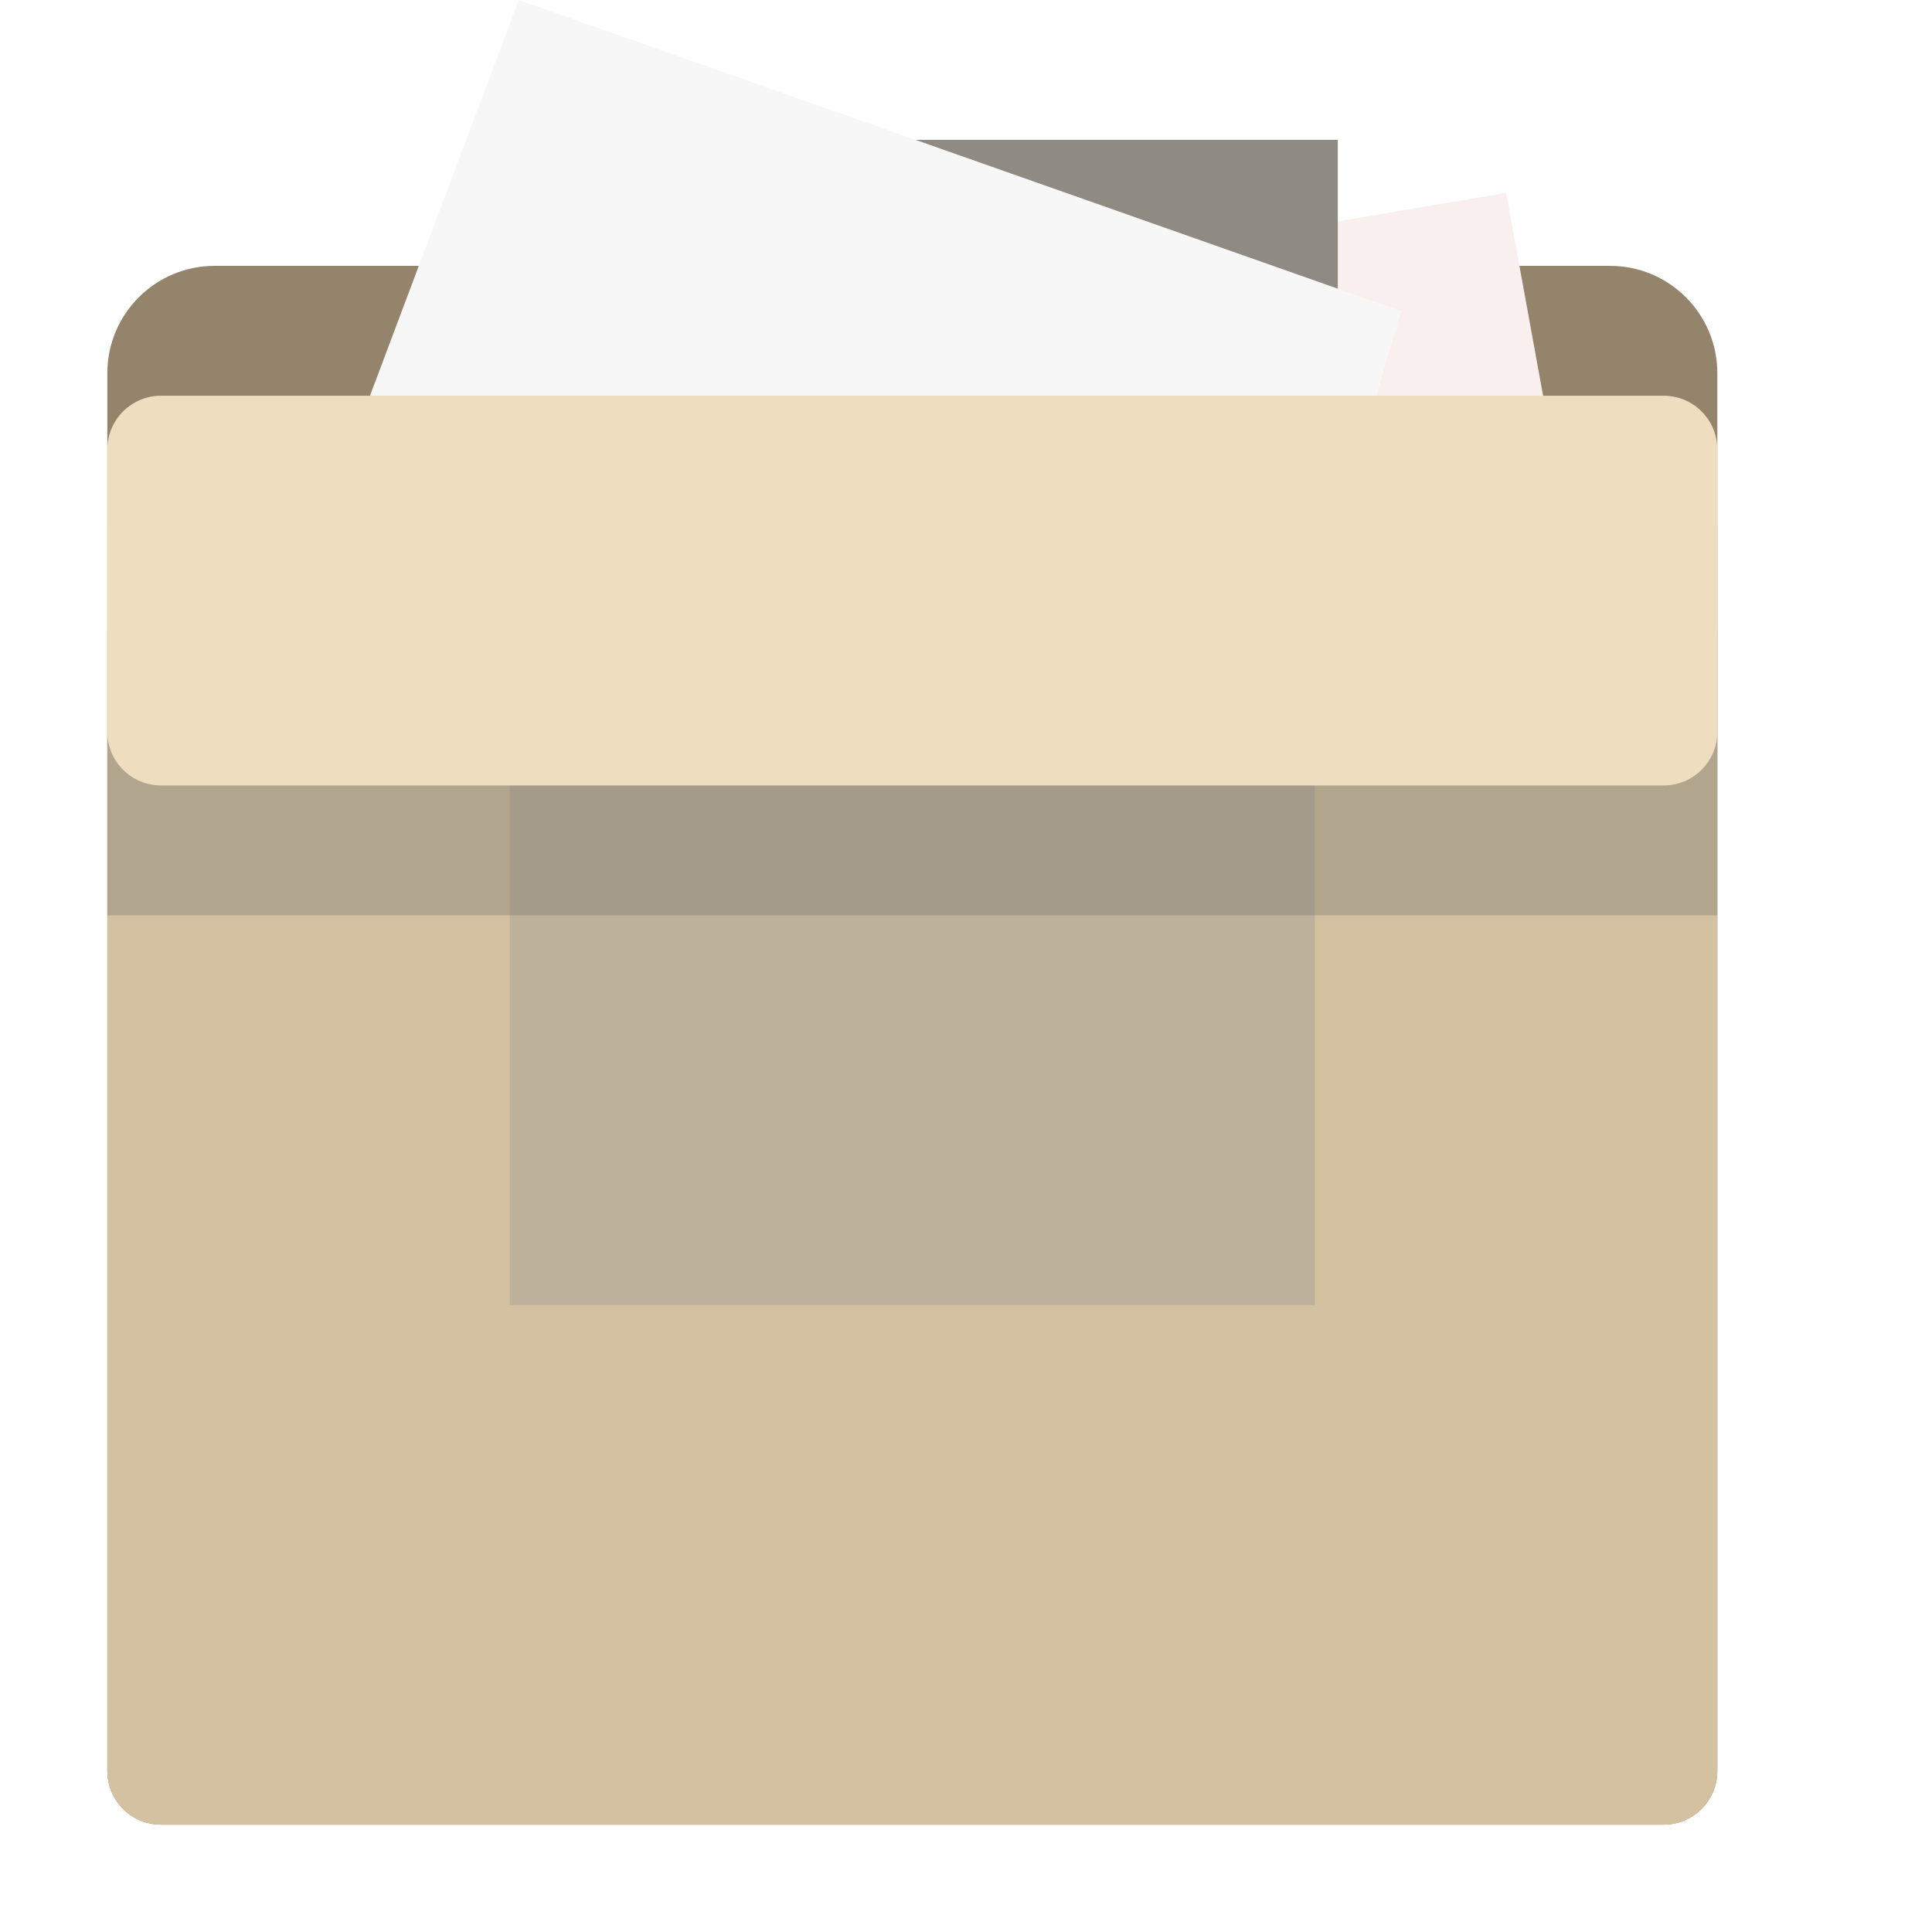
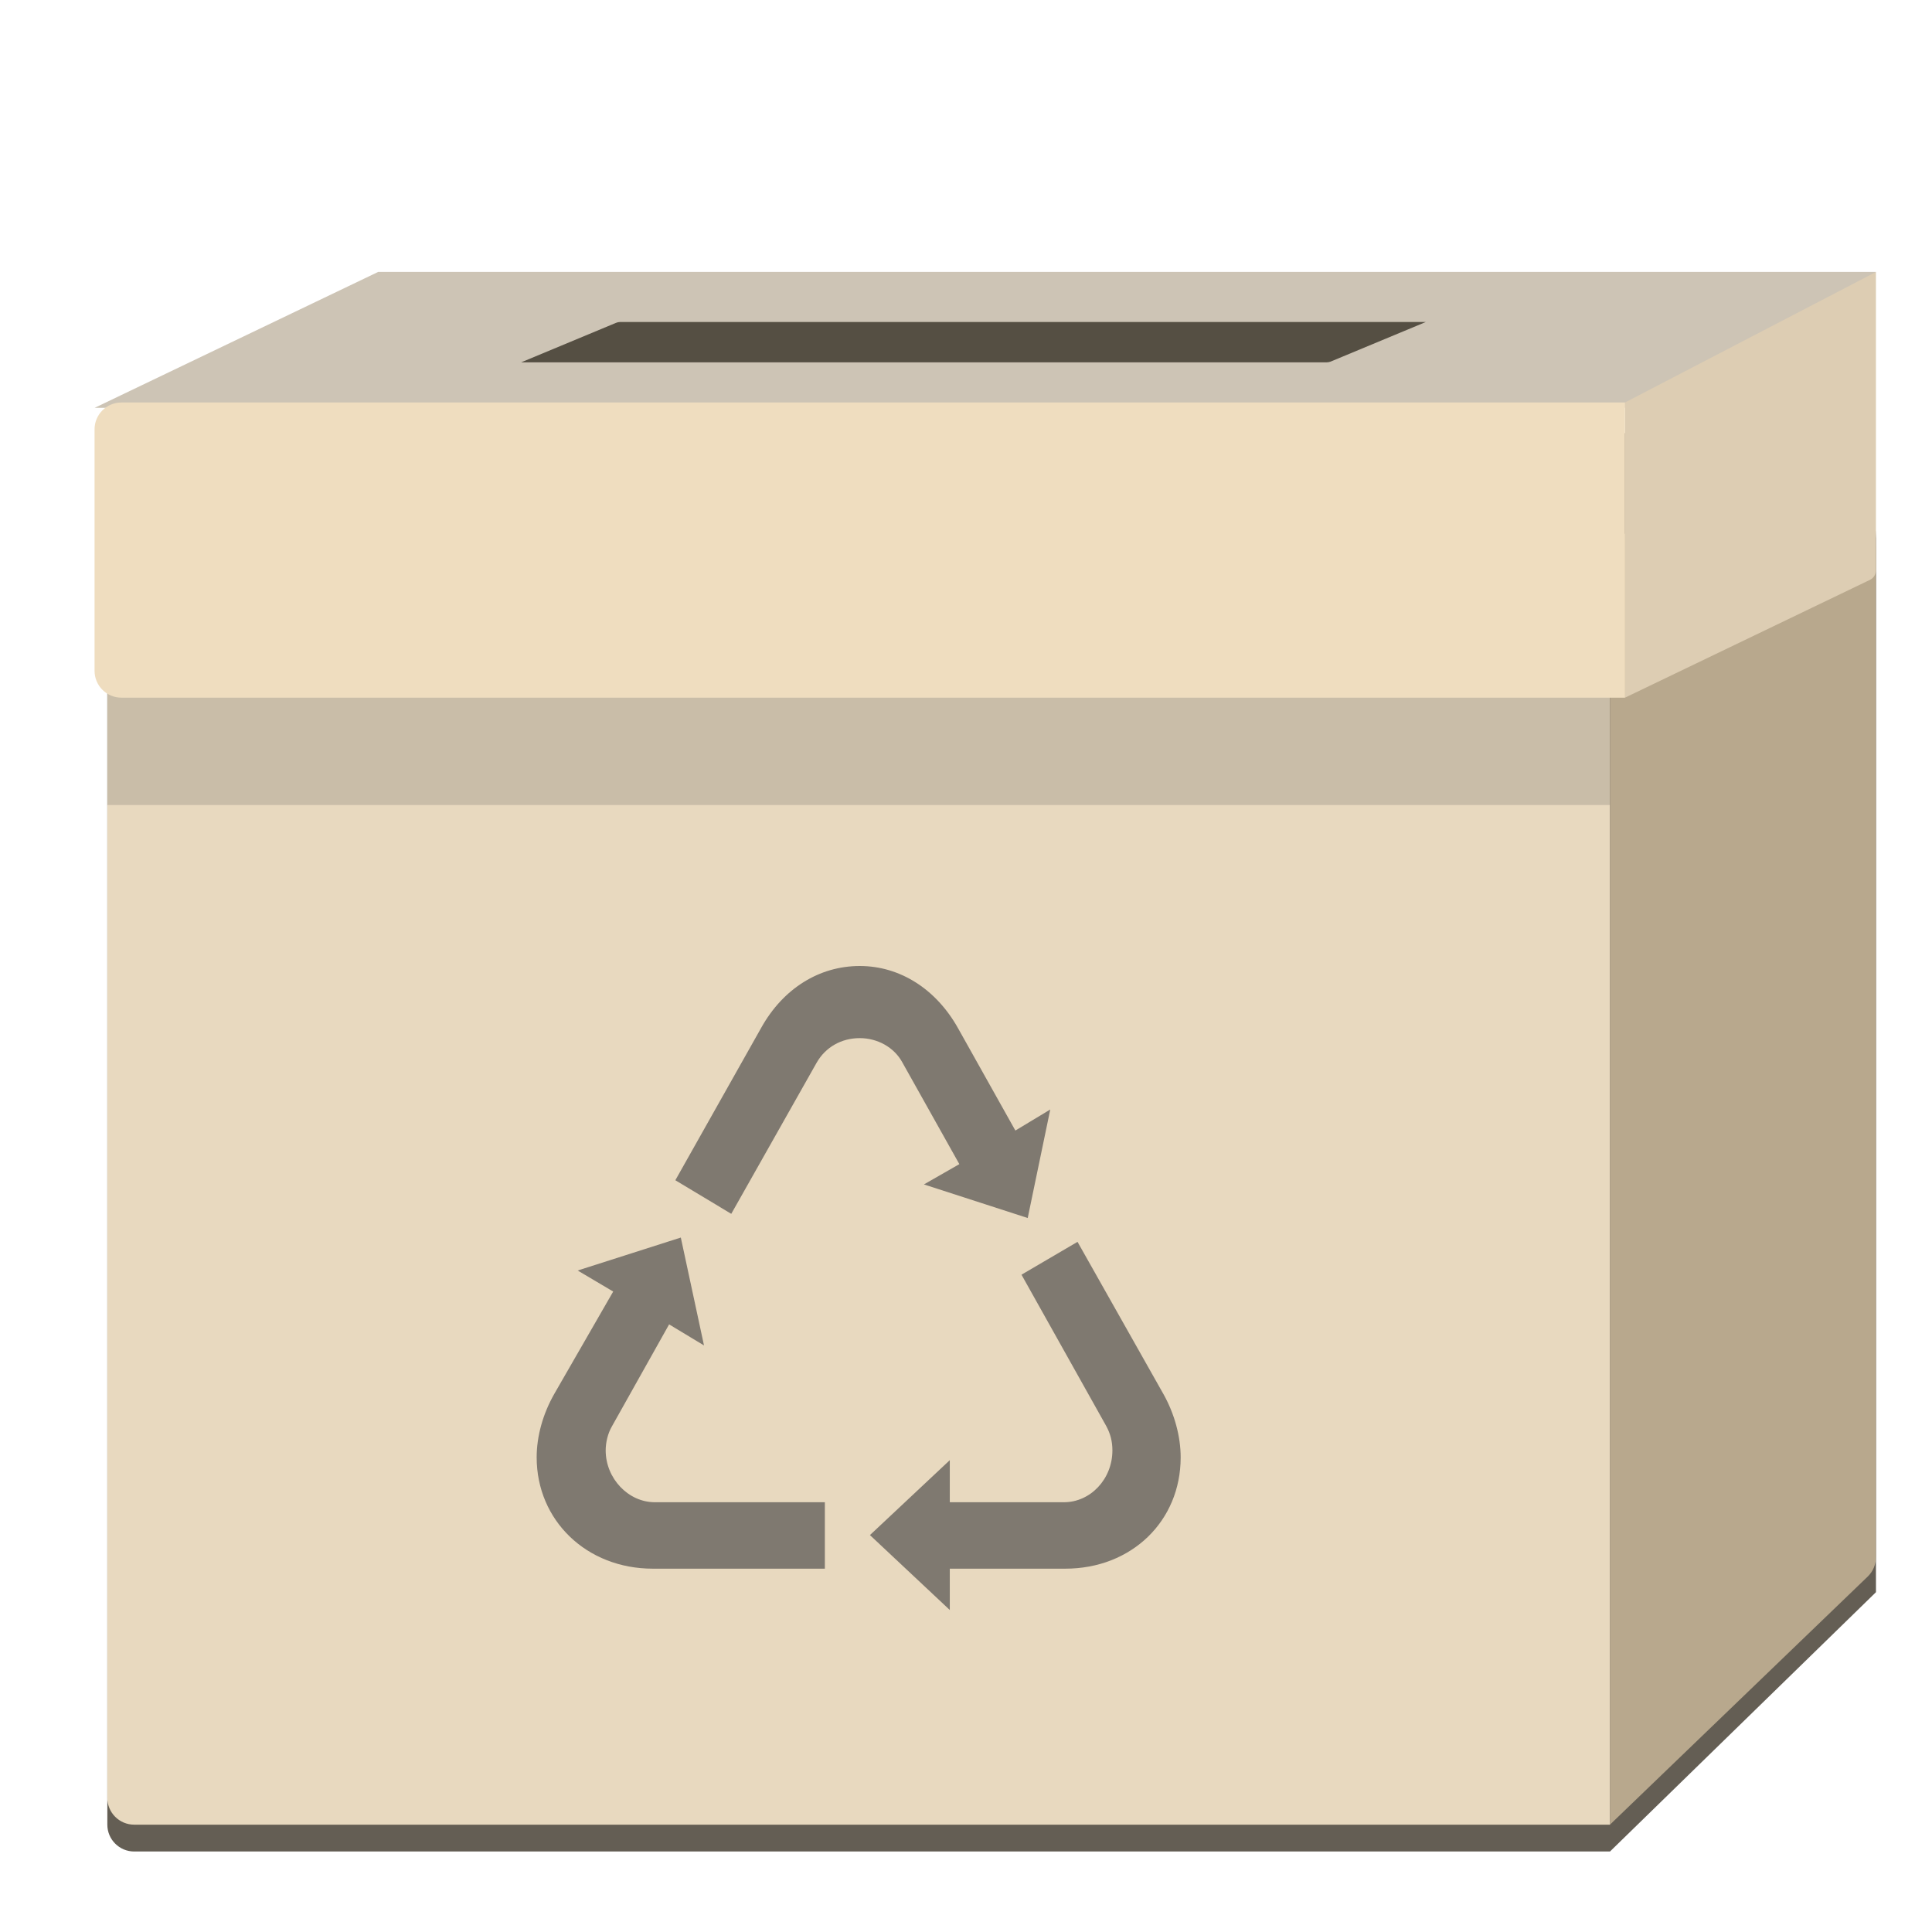
<svg xmlns="http://www.w3.org/2000/svg" width="18px" height="18px" viewBox="0 0 18 18" version="1.1">
  <g id="bin" stroke="none" fill="none" fill-rule="evenodd">
-     <path d="M2,2.477 L15,2.477 C15.552,2.477 16,2.924 16,3.477 L16,16.5 C16,16.776 15.776,17 15.5,17 L1.5,17 C1.224,17 1,16.776 1,16.5 L1,3.477 C1,2.924 1.448,2.477 2,2.477 Z" id="Rectangle" fill="#93846B" />
-     <path d="M2,4.897 L15,4.897 C15.552,4.897 16,5.345 16,5.897 L16,16.5 C16,16.776 15.776,17 15.5,17 L1.5,17 C1.224,17 1,16.776 1,16.5 L1,5.897 C1,5.345 1.448,4.897 2,4.897 Z" id="Rectangle" fill="#D4C1A2" />
-     <rect id="Rectangle-2" fill="#BEB19C" x="4.75" y="4.897" width="7.5" height="7.262" />
-     <rect id="Rectangle" fill-opacity="0.398" fill="#7F7970" x="1" y="4.897" width="15" height="3.631" />
-     <polygon id="Rectangle-3" fill="#FAEFEF" points="5.415 3.267 14.032 1.796 14.684 5.372 6.066 6.843" />
-     <rect id="Rectangle-3" fill="#908B82" x="4.964" y="1.303" width="7.5" height="4.841" />
-     <polygon id="Rectangle-3" fill="#F8F7F7" points="4.833 -4.42490489e-12 13.055 2.898 12.464 4.897 3.123 4.549" />
-     <rect id="Rectangle" fill="#EFDDBF" x="1" y="3.687" width="15" height="3.631" rx="0.5" />
+     <polygon id="Rectangle" fill="#CDC4B5" transform="translate(9.1799, 3.1668) scale(1, -1) translate(-9.1799, -3.1668)" points="0.882 2.534 16.432 2.534 17.478 3.8 3.523 3.8" />
+     <path d="M1.985,4.235 L16.462,4.015 C17.015,4.007 17.469,4.448 17.477,5 C17.478,5.005 17.478,5.01 17.478,5.015 L17.478,14.834 L17.478,14.834 L15,17.25 L1.25,17.25 C1.112,17.25 1,17.138 1,17 L1,5.235 C1,4.689 1.439,4.243 1.985,4.235 Z" id="Rectangle" fill="#645E54" />
+     <path d="M1.5,4 L14.5,4 C14.776,4 15,4.224 15,4.5 L15,17 L15,17 L1.25,17 C1.112,17 1,16.888 1,16.75 L1,4.5 C1,4.224 1.224,4 1.5,4 Z" id="Rectangle" fill="#E8D9BF" />
+     <path d="M15.596,4.633 L17.478,5 L17.478,5 L17.478,17 L15.077,14.689 C15.028,14.642 15,14.577 15,14.509 L15,5.124 C15,4.848 15.224,4.624 15.5,4.624 C15.532,4.624 15.564,4.627 15.596,4.633 Z" id="Rectangle" fill="#B8A88D" transform="translate(16.2388, 10.7584) scale(-1, 1) translate(-16.2388, -10.7584)" />
+     <path d="M15.14,2.534 L17.478,3.75 L17.478,6.5 L15.197,5.403 C15.162,5.387 15.14,5.352 15.14,5.313 L15.14,2.534 L15.14,2.534 Z" id="Rectangle" fill="#DDCDB3" transform="translate(16.3088, 4.5168) scale(-1, 1) translate(-16.3088, -4.5168)" />
+     <rect id="Rectangle" fill-opacity="0.29" fill="#7F7970" x="1" y="4.5" width="14" height="3" />
+     <path d="M1.131,3.75 L15.14,3.75 L15.14,3.75 L15.14,6.5 L1.131,6.5 C0.993,6.5 0.881,6.388 0.881,6.25 L0.881,4 C0.881,3.862 0.993,3.75 1.131,3.75 Z" id="Rectangle" fill="#EFDDBF" />
+     <g id="♺" stroke-width="1" transform="translate(5, 9)" fill="#28282D" fill-opacity="0.542">
+       <path d="M2.685,5.615 L2.685,4.996 L1.101,4.996 C0.853,4.996 0.643,4.774 0.643,4.513 C0.643,4.441 0.662,4.357 0.7,4.291 L1.234,3.339 L1.559,3.535 L1.343,2.53 L0.382,2.837 L0.713,3.033 L0.165,3.985 C0.057,4.174 0,4.383 0,4.578 C0,5.165 0.464,5.615 1.082,5.615 L2.685,5.615 Z M5.039,2.57 L4.517,2.876 L5.306,4.285 C5.345,4.357 5.364,4.428 5.364,4.513 C5.364,4.78 5.16,4.996 4.912,4.996 L3.849,4.996 L3.849,4.604 L3.105,5.302 L3.849,6 L3.849,5.615 L4.925,5.615 C5.542,5.615 6,5.172 6,4.578 C6,4.383 5.943,4.174 5.841,3.991 L5.039,2.57 Z M1.292,1.996 L1.813,2.309 L2.609,0.9 C2.691,0.757 2.838,0.672 3.01,0.672 C3.175,0.672 3.328,0.757 3.404,0.893 L3.938,1.846 L3.608,2.035 L4.575,2.348 L4.785,1.337 L4.46,1.533 L3.926,0.58 C3.722,0.215 3.385,0 3.01,0 C2.634,0 2.297,0.209 2.093,0.574 L1.292,1.996 Z" id="Shape" fill-rule="nonzero" />
+     </g>
+     <path d="M5.777,3 L13.284,3 L13.284,3 L12.397,3.369 C12.384,3.374 12.371,3.376 12.358,3.376 L4.855,3.376 L4.855,3.376 L5.739,3.008 C5.751,3.003 5.764,3 5.777,3 Z" id="Rectangle-2" fill="#554F43" />
  </g>
</svg>
